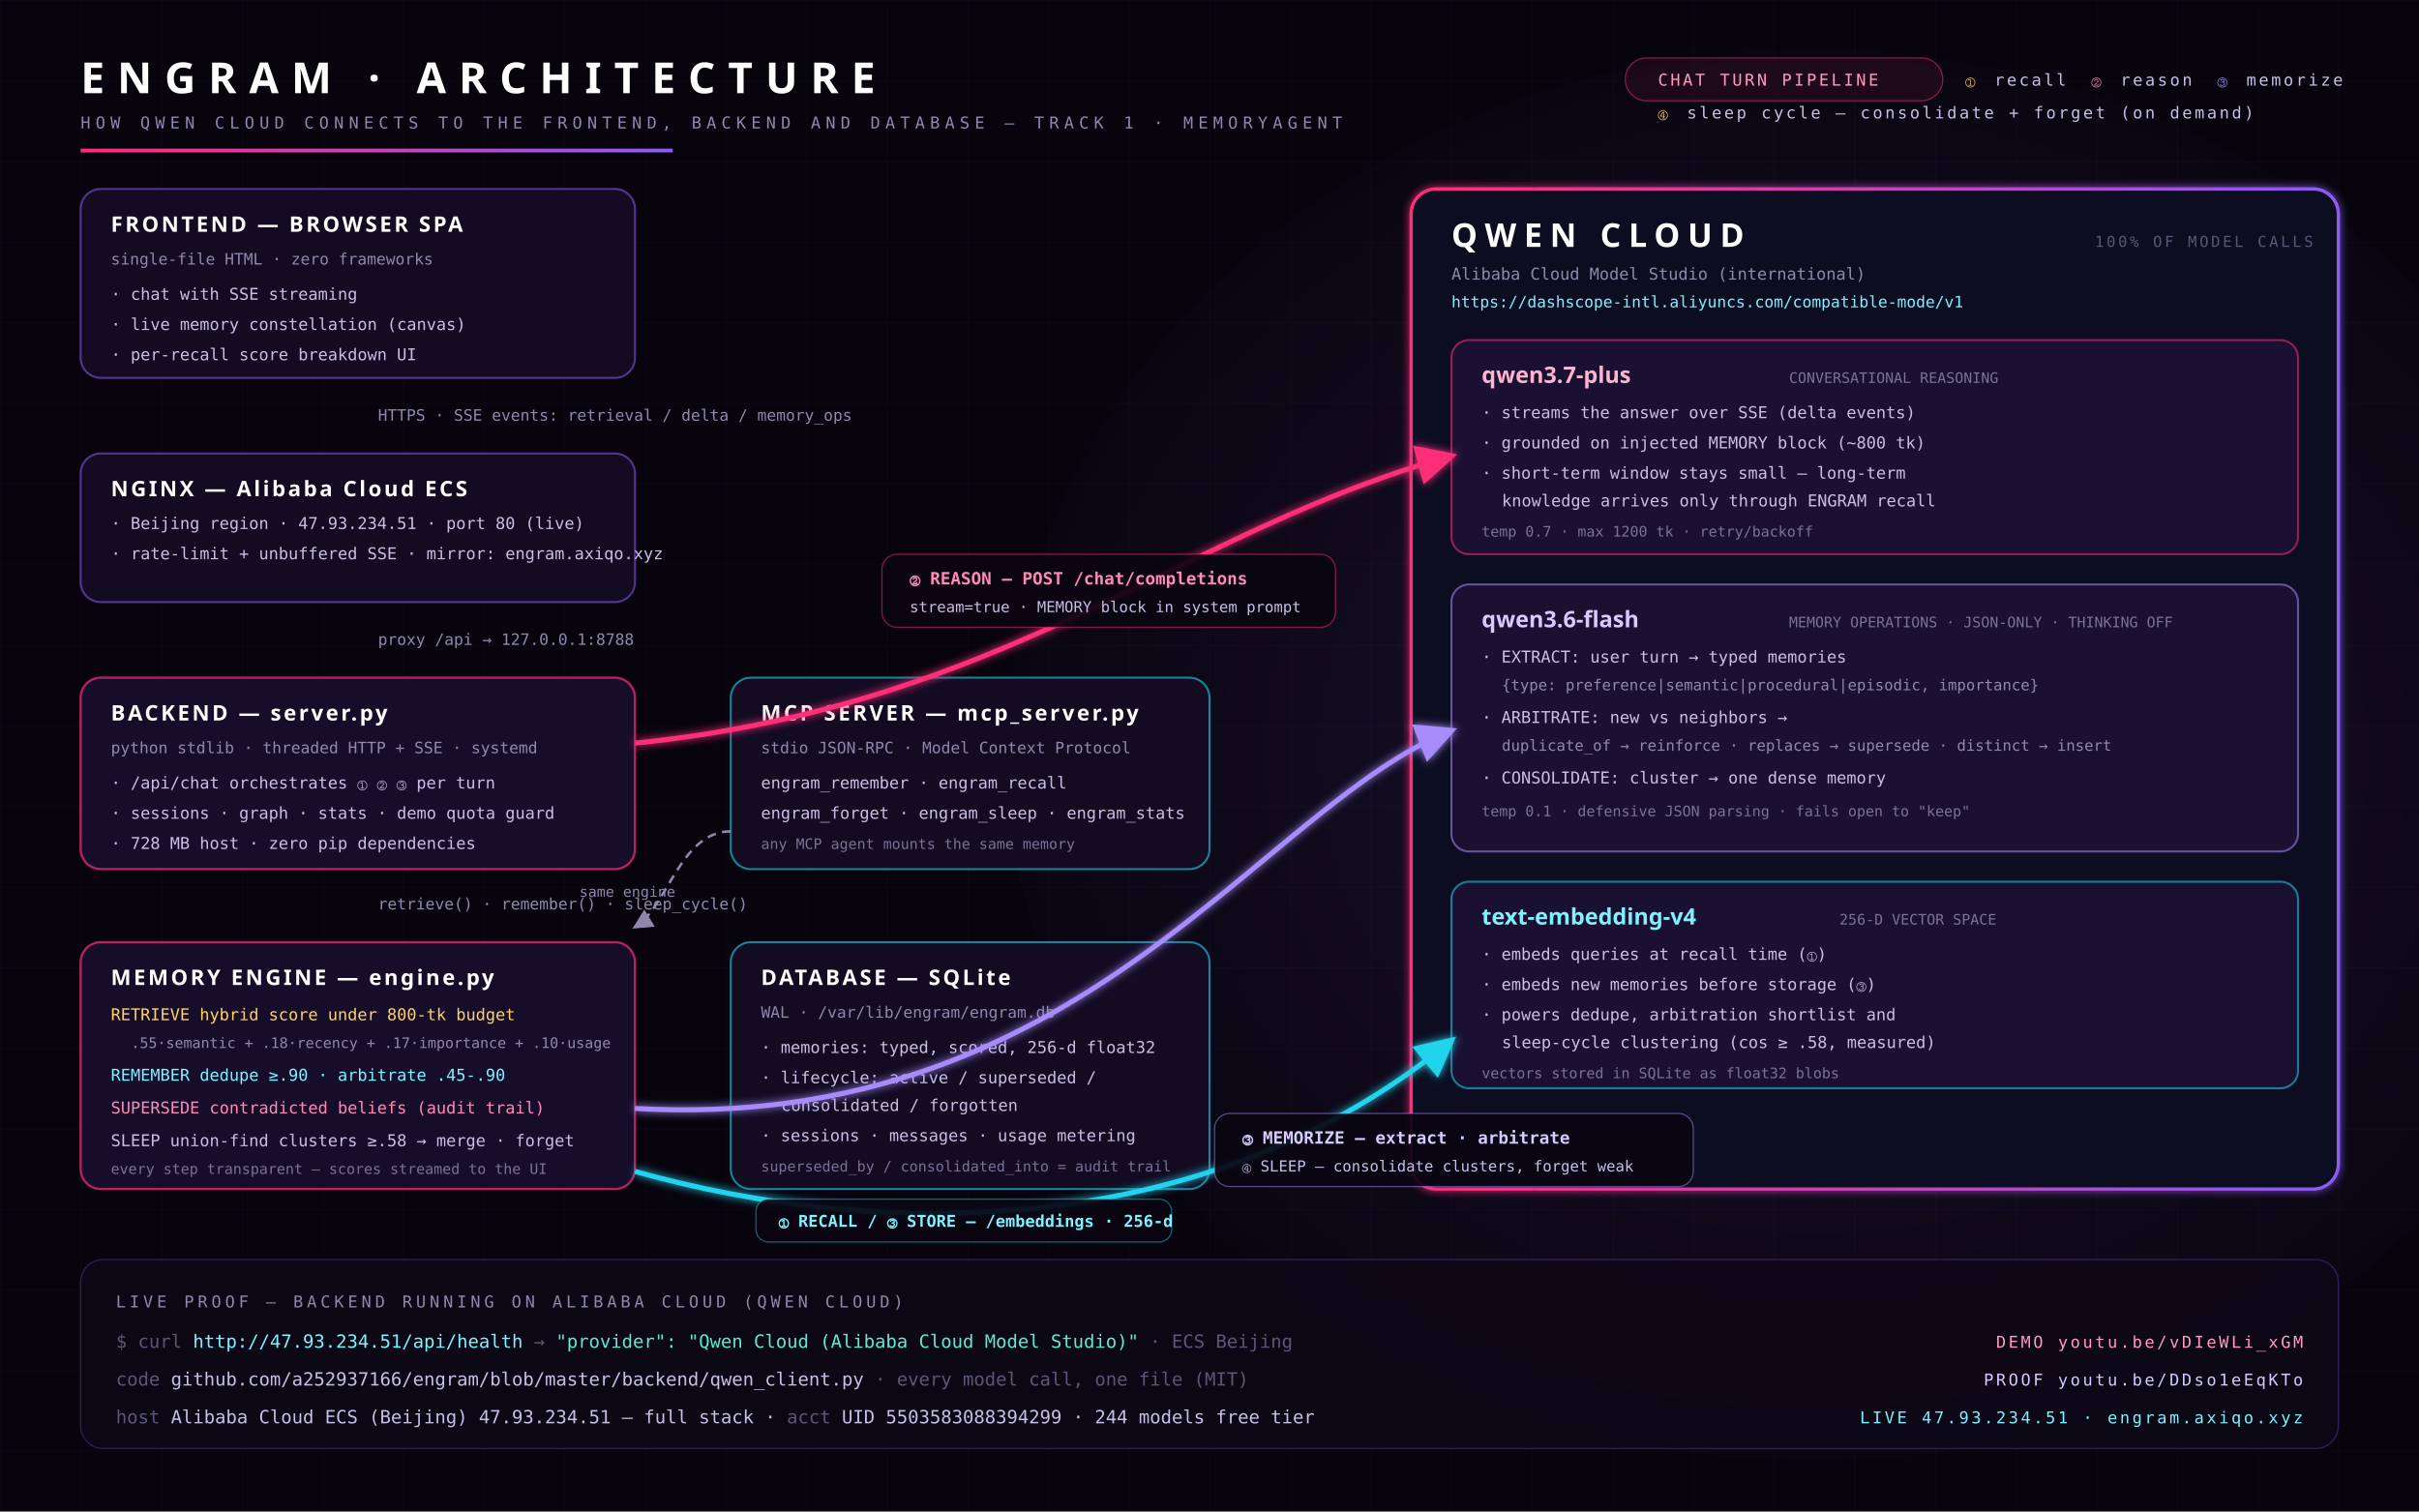
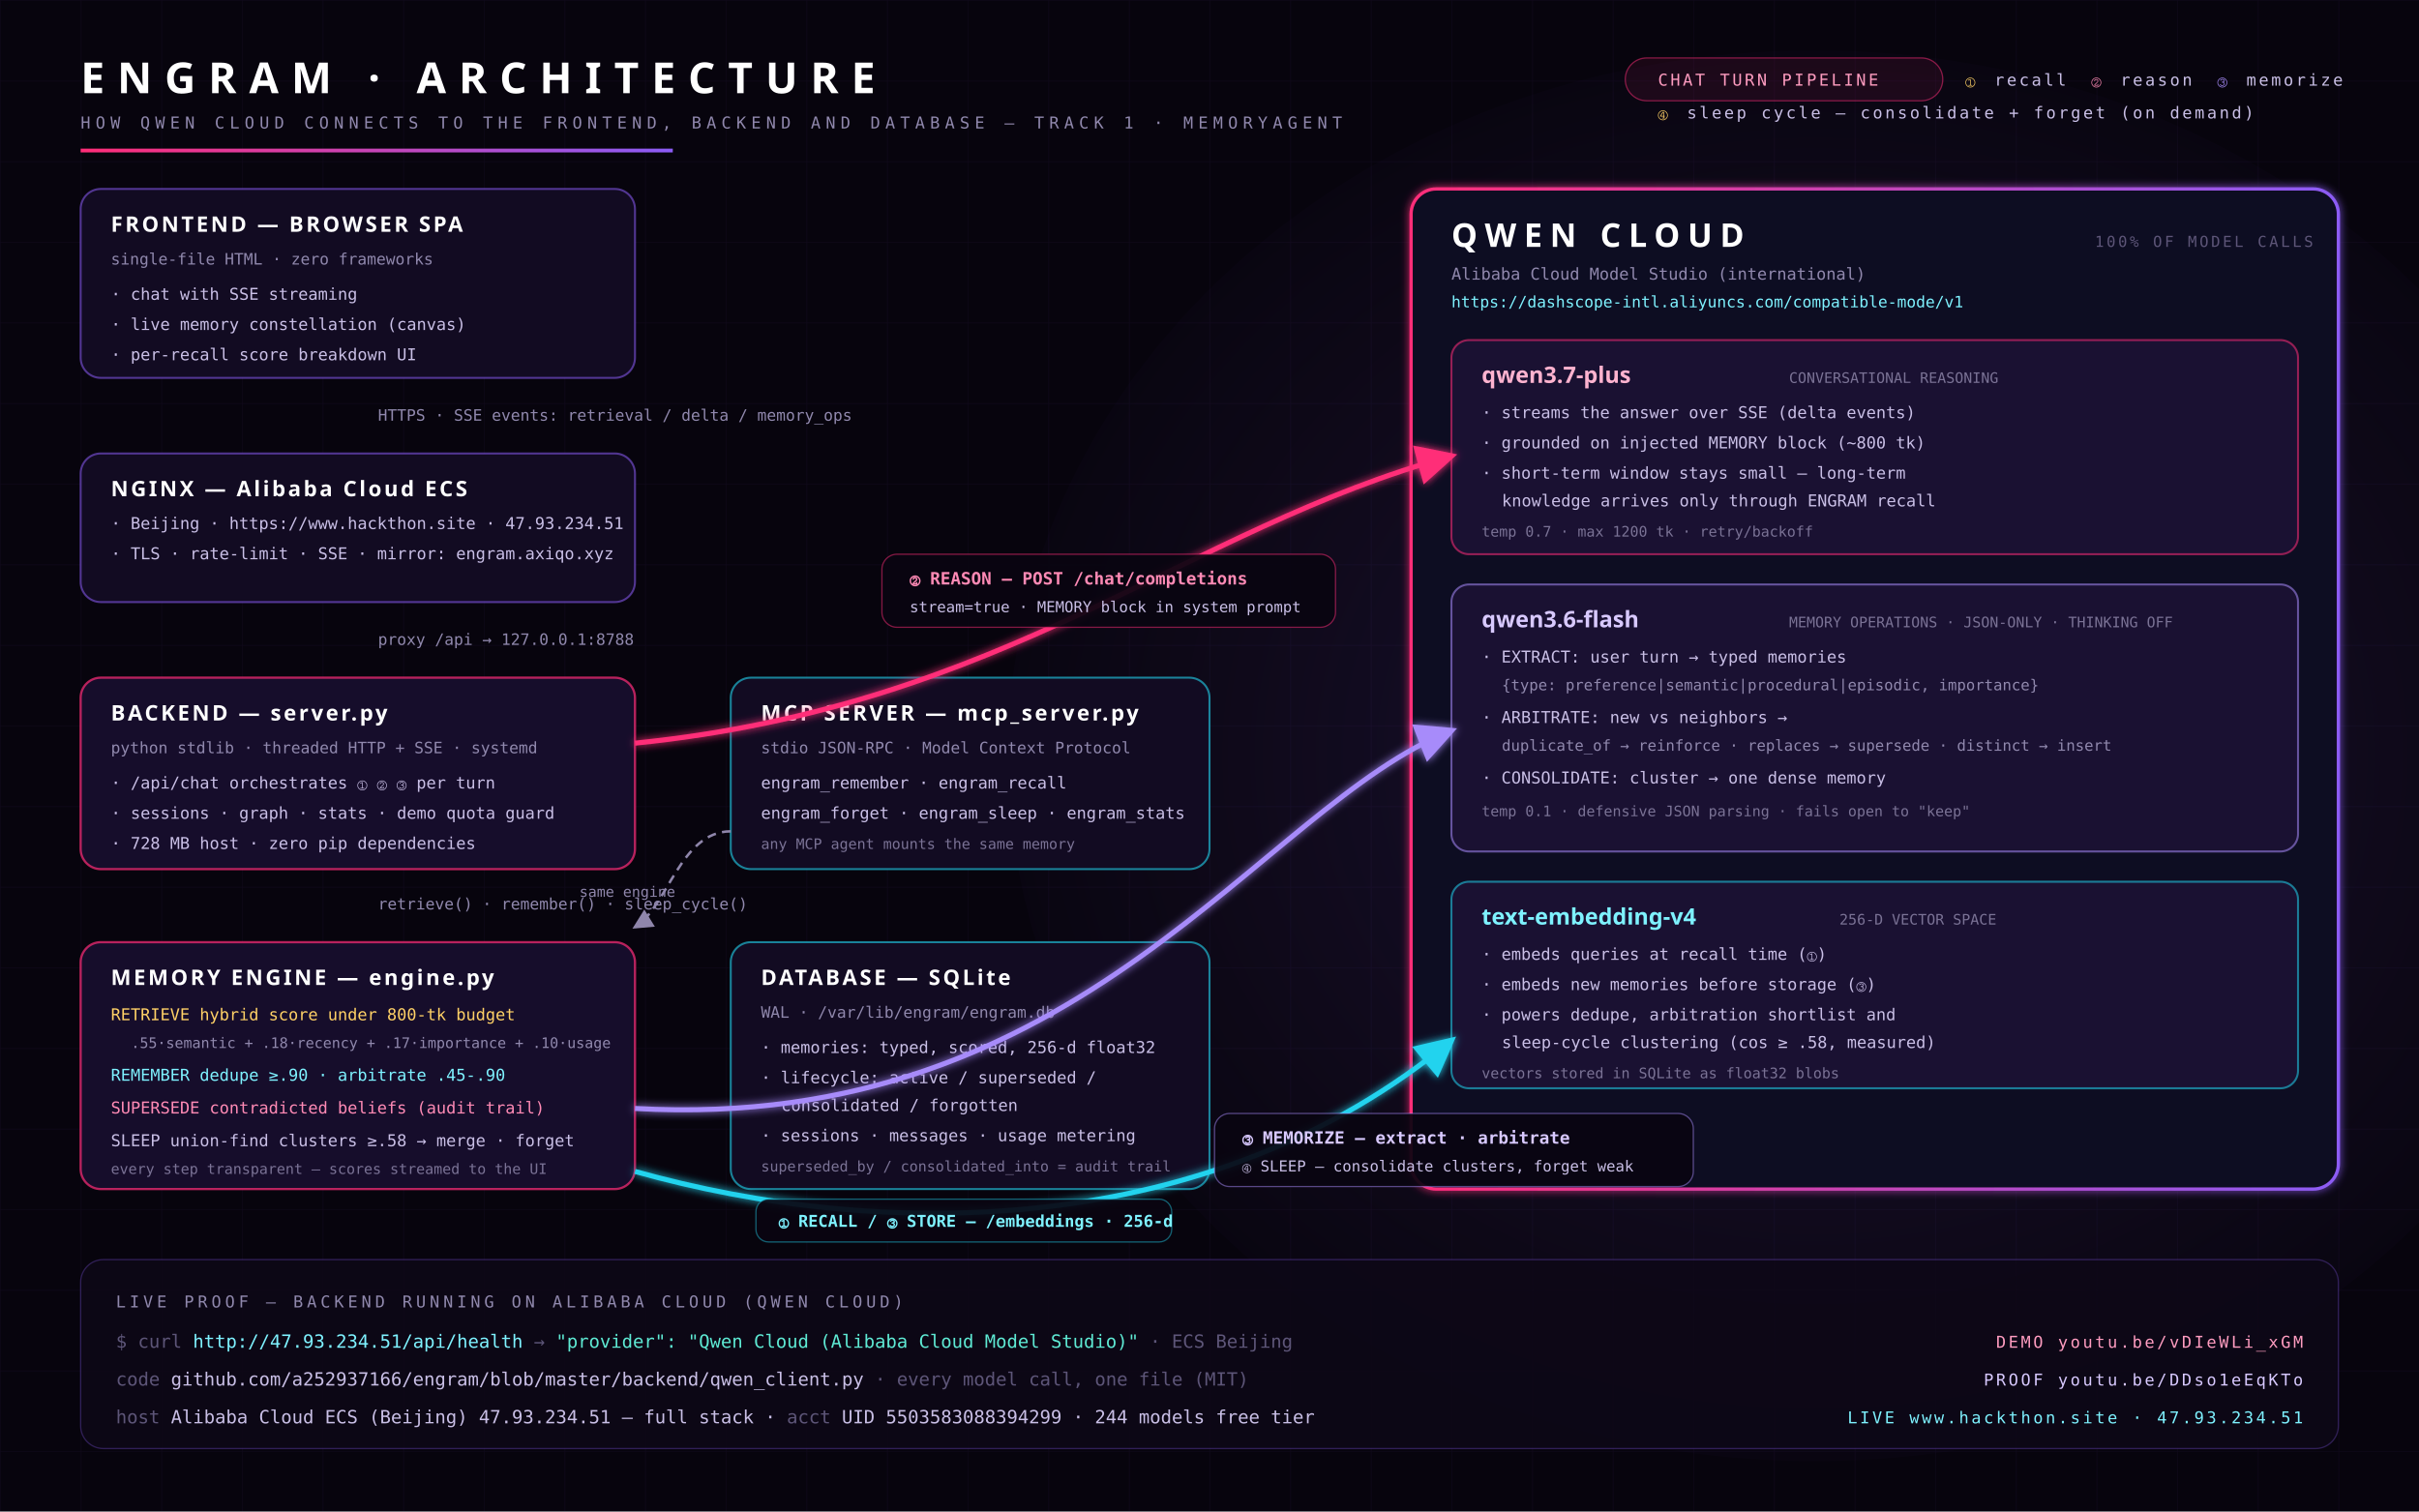
<svg xmlns="http://www.w3.org/2000/svg" width="1920" height="1200" viewBox="0 0 1920 1200" font-family="'JetBrains Mono',Menlo,monospace">
  <defs>
    <linearGradient id="brand" x1="0" y1="0" x2="1" y2="0">
      <stop offset="0" stop-color="#ff2d78" />
      <stop offset="1" stop-color="#8b5cf6" />
    </linearGradient>
    <radialGradient id="glowbg" cx=".5" cy=".5" r=".55">
      <stop offset="0" stop-color="#8b5cf6" stop-opacity=".16" />
      <stop offset="1" stop-color="#8b5cf6" stop-opacity="0" />
    </radialGradient>
    <marker id="aP" viewBox="0 0 10 10" refX="8.5" refY="5" markerWidth="8" markerHeight="8" orient="auto-start-reverse">
      <path d="M0,0 L10,5 L0,10 z" fill="#ff2d78" />
    </marker>
    <marker id="aC" viewBox="0 0 10 10" refX="8.5" refY="5" markerWidth="8" markerHeight="8" orient="auto-start-reverse">
      <path d="M0,0 L10,5 L0,10 z" fill="#22d3ee" />
    </marker>
    <marker id="aV" viewBox="0 0 10 10" refX="8.5" refY="5" markerWidth="8" markerHeight="8" orient="auto-start-reverse">
      <path d="M0,0 L10,5 L0,10 z" fill="#a78bfa" />
    </marker>
    <marker id="aA" viewBox="0 0 10 10" refX="8.5" refY="5" markerWidth="8" markerHeight="8" orient="auto-start-reverse">
      <path d="M0,0 L10,5 L0,10 z" fill="#ffd166" />
    </marker>
    <marker id="aG" viewBox="0 0 10 10" refX="8.5" refY="5" markerWidth="8" markerHeight="8" orient="auto-start-reverse">
      <path d="M0,0 L10,5 L0,10 z" fill="#8f86ab" />
    </marker>
    <filter id="soft" x="-40%" y="-40%" width="180%" height="180%">
      <feGaussianBlur stdDeviation="3.2" result="b" />
      <feMerge>
        <feMergeNode in="b" />
        <feMergeNode in="SourceGraphic" />
      </feMerge>
    </filter>
    <pattern id="grid" width="64" height="64" patternUnits="userSpaceOnUse">
      <path d="M64 0H0V64" fill="none" stroke="rgba(139,92,246,.06)" stroke-width="1" />
    </pattern>
  </defs>
  <rect width="1920" height="1200" fill="#07040d" />
  <rect width="1920" height="1200" fill="url(#grid)" />
  <ellipse cx="1440" cy="600" rx="640" ry="560" fill="url(#glowbg)" />
  <text x="64" y="74" font-size="34" font-weight="bold" fill="#ffffff" letter-spacing="10" font-family="'Space Grotesk',sans-serif">ENGRAM · ARCHITECTURE</text>
  <text x="64" y="102" font-size="13" fill="#9088ad" letter-spacing="4">HOW QWEN CLOUD CONNECTS TO THE FRONTEND, BACKEND AND DATABASE — TRACK 1 · MEMORYAGENT</text>
  <rect x="64" y="118" width="470" height="3" fill="url(#brand)" />
  <g font-size="13" letter-spacing="2">
    <rect x="1290" y="46" width="252" height="34" rx="17" fill="rgba(255,45,120,.08)" stroke="rgba(255,45,120,.5)" />
    <text x="1316" y="68" fill="#ff9cc0">CHAT TURN PIPELINE</text>
    <text x="1560" y="68" fill="#ffd166">①</text>
    <text x="1583" y="68" fill="#c9bfe6">recall</text>
    <text x="1660" y="68" fill="#ff8ab5">②</text>
    <text x="1683" y="68" fill="#c9bfe6">reason</text>
    <text x="1760" y="68" fill="#a78bfa">③</text>
    <text x="1783" y="68" fill="#c9bfe6">memorize</text>
    <text x="1316" y="94" fill="#ffd166">④</text>
    <text x="1339" y="94" fill="#c9bfe6">sleep cycle — consolidate + forget (on demand)</text>
  </g>
  <g>
    <rect x="64" y="150" width="440" height="150" rx="16" fill="#120b22" stroke="#8b5cf6" stroke-opacity=".55" stroke-width="1.6" />
    <text x="88" y="184" font-size="17" font-weight="bold" fill="#fff" letter-spacing="2" font-family="'Space Grotesk',sans-serif">FRONTEND — BROWSER SPA</text>
    <text x="88" y="210" font-size="12.5" fill="#9088ad">single-file HTML · zero frameworks</text>
    <text x="88" y="238" font-size="13" fill="#c9bfe6">· chat with SSE streaming</text>
    <text x="88" y="262" font-size="13" fill="#c9bfe6">· live memory constellation (canvas)</text>
    <text x="88" y="286" font-size="13" fill="#c9bfe6">· per-recall score breakdown UI</text>
  </g>
  <path d="M284 300 L284 356" stroke="#8b5cf6" stroke-width="2.4" marker-end="url(#aV)" filter="url(#soft)" />
  <text x="300" y="334" font-size="12.5" fill="#9088ad">HTTPS · SSE events: retrieval / delta / memory_ops</text>
  <g>
    <rect x="64" y="360" width="440" height="118" rx="16" fill="#120b22" stroke="#8b5cf6" stroke-opacity=".55" stroke-width="1.6" />
    <text x="88" y="394" font-size="17" font-weight="bold" fill="#fff" letter-spacing="2" font-family="'Space Grotesk',sans-serif">NGINX — Alibaba Cloud ECS</text>
-     <text x="88" y="420" font-size="13" fill="#c9bfe6">· Beijing region · 47.93.234.51 · port 80 (live)</text>
-     <text x="88" y="444" font-size="13" fill="#c9bfe6">· rate-limit + unbuffered SSE · mirror: engram.axiqo.xyz</text>
+     <text x="88" y="420" font-size="13" fill="#c9bfe6">· Beijing · https://www.hackthon.site · 47.93.234.51</text>
+     <text x="88" y="444" font-size="13" fill="#c9bfe6">· TLS · rate-limit · SSE · mirror: engram.axiqo.xyz</text>
  </g>
  <path d="M284 478 L284 534" stroke="#8b5cf6" stroke-width="2.4" marker-end="url(#aV)" filter="url(#soft)" />
  <text x="300" y="512" font-size="12.5" fill="#9088ad">proxy /api → 127.0.0.1:8788</text>
  <g>
    <rect x="64" y="538" width="440" height="152" rx="16" fill="#160d2b" stroke="#ff2d78" stroke-opacity=".7" stroke-width="1.8" />
    <text x="88" y="572" font-size="17" font-weight="bold" fill="#fff" letter-spacing="2" font-family="'Space Grotesk',sans-serif">BACKEND — server.py</text>
    <text x="88" y="598" font-size="12.5" fill="#9088ad">python stdlib · threaded HTTP + SSE · systemd</text>
    <text x="88" y="626" font-size="13" fill="#c9bfe6">· /api/chat orchestrates ① ② ③ per turn</text>
    <text x="88" y="650" font-size="13" fill="#c9bfe6">· sessions · graph · stats · demo quota guard</text>
    <text x="88" y="674" font-size="13" fill="#c9bfe6">· 728 MB host · zero pip dependencies</text>
  </g>
  <path d="M284 690 L284 744" stroke="#ff2d78" stroke-width="2.4" marker-end="url(#aP)" filter="url(#soft)" />
  <text x="300" y="722" font-size="12.5" fill="#9088ad">retrieve() · remember() · sleep_cycle()</text>
  <g>
    <rect x="64" y="748" width="440" height="196" rx="16" fill="#160d2b" stroke="#ff2d78" stroke-opacity=".7" stroke-width="1.8" />
    <text x="88" y="782" font-size="17" font-weight="bold" fill="#fff" letter-spacing="2" font-family="'Space Grotesk',sans-serif">MEMORY ENGINE — engine.py</text>
    <text x="88" y="810" font-size="13" fill="#ffd166">RETRIEVE  hybrid score under 800-tk budget</text>
    <text x="104" y="832" font-size="11.5" fill="#9088ad">.55·semantic + .18·recency + .17·importance + .10·usage</text>
    <text x="88" y="858" font-size="13" fill="#7ef2ff">REMEMBER  dedupe ≥.90 · arbitrate .45-.90</text>
    <text x="88" y="884" font-size="13" fill="#ff8ab5">SUPERSEDE contradicted beliefs (audit trail)</text>
    <text x="88" y="910" font-size="13" fill="#c9bfe6">SLEEP     union-find clusters ≥.58 → merge · forget</text>
    <text x="88" y="932" font-size="11.5" fill="#7a7295">every step transparent — scores streamed to the UI</text>
  </g>
  <g>
    <rect x="580" y="748" width="380" height="196" rx="16" fill="#120b22" stroke="#22d3ee" stroke-opacity=".6" stroke-width="1.6" />
    <text x="604" y="782" font-size="17" font-weight="bold" fill="#fff" letter-spacing="2" font-family="'Space Grotesk',sans-serif">DATABASE — SQLite</text>
    <text x="604" y="808" font-size="12.5" fill="#9088ad">WAL · /var/lib/engram/engram.db</text>
    <text x="604" y="836" font-size="13" fill="#c9bfe6">· memories: typed, scored, 256-d float32</text>
    <text x="604" y="860" font-size="13" fill="#c9bfe6">· lifecycle: active / superseded /</text>
    <text x="620" y="882" font-size="13" fill="#c9bfe6">consolidated / forgotten</text>
    <text x="604" y="906" font-size="13" fill="#c9bfe6">· sessions · messages · usage metering</text>
    <text x="604" y="930" font-size="11.5" fill="#7a7295">superseded_by / consolidated_into = audit trail</text>
  </g>
  <path d="M504 846 L580 846" stroke="#22d3ee" stroke-width="2.4" marker-end="url(#aC)" marker-start="url(#aC)" filter="url(#soft)" />
  <g>
    <rect x="580" y="538" width="380" height="152" rx="16" fill="#120b22" stroke="#22d3ee" stroke-opacity=".6" stroke-width="1.6" />
    <text x="604" y="572" font-size="17" font-weight="bold" fill="#fff" letter-spacing="2" font-family="'Space Grotesk',sans-serif">MCP SERVER — mcp_server.py</text>
    <text x="604" y="598" font-size="12.5" fill="#9088ad">stdio JSON-RPC · Model Context Protocol</text>
    <text x="604" y="626" font-size="13" fill="#c9bfe6">engram_remember · engram_recall</text>
    <text x="604" y="650" font-size="13" fill="#c9bfe6">engram_forget · engram_sleep · engram_stats</text>
    <text x="604" y="674" font-size="11.5" fill="#7a7295">any MCP agent mounts the same memory</text>
  </g>
  <path d="M580 660 C 540 660 530 720 504 736" stroke="#8f86ab" stroke-width="2" fill="none" marker-end="url(#aG)" stroke-dasharray="7 5" />
  <text x="536" y="712" font-size="11.5" fill="#8f86ab" text-anchor="end">same engine</text>
  <g>
    <rect x="1120" y="150" width="736" height="794" rx="20" fill="#0f0a20" stroke="url(#brand)" stroke-width="2.6" filter="url(#soft)" />
    <text x="1152" y="196" font-size="26" font-weight="bold" fill="#fff" letter-spacing="6" font-family="'Space Grotesk',sans-serif">QWEN CLOUD</text>
    <text x="1152" y="222" font-size="13" fill="#9088ad">Alibaba Cloud Model Studio (international)</text>
    <text x="1152" y="244" font-size="12.5" fill="#7ef2ff">https://dashscope-intl.aliyuncs.com/compatible-mode/v1</text>
    <text x="1836" y="196" font-size="12" fill="#5d5578" text-anchor="end" letter-spacing="2">100% OF MODEL CALLS</text>
    <rect x="1152" y="270" width="672" height="170" rx="14" fill="#1a1132" stroke="#ff2d78" stroke-opacity=".55" stroke-width="1.6" />
    <text x="1176" y="304" font-size="18" font-weight="bold" fill="#ffb3cf" font-family="'Space Grotesk',sans-serif">qwen3.7-plus</text>
    <text x="1420" y="304" font-size="11.5" fill="#7a7295">CONVERSATIONAL REASONING</text>
    <text x="1176" y="332" font-size="13" fill="#c9bfe6">· streams the answer over SSE (delta events)</text>
    <text x="1176" y="356" font-size="13" fill="#c9bfe6">· grounded on injected MEMORY block (~800 tk)</text>
    <text x="1176" y="380" font-size="13" fill="#c9bfe6">· short-term window stays small — long-term</text>
    <text x="1192" y="402" font-size="13" fill="#c9bfe6">knowledge arrives only through ENGRAM recall</text>
    <text x="1176" y="426" font-size="11.5" fill="#7a7295">temp 0.7 · max 1200 tk · retry/backoff</text>
    <rect x="1152" y="464" width="672" height="212" rx="14" fill="#1a1132" stroke="#a78bfa" stroke-opacity=".55" stroke-width="1.6" />
    <text x="1176" y="498" font-size="18" font-weight="bold" fill="#d8c9ff" font-family="'Space Grotesk',sans-serif">qwen3.6-flash</text>
    <text x="1420" y="498" font-size="11.5" fill="#7a7295">MEMORY OPERATIONS · JSON-ONLY · THINKING OFF</text>
    <text x="1176" y="526" font-size="13" fill="#c9bfe6">· EXTRACT: user turn → typed memories</text>
    <text x="1192" y="548" font-size="12" fill="#9088ad">{type: preference|semantic|procedural|episodic, importance}</text>
    <text x="1176" y="574" font-size="13" fill="#c9bfe6">· ARBITRATE: new vs neighbors →</text>
    <text x="1192" y="596" font-size="12" fill="#9088ad">duplicate_of → reinforce · replaces → supersede · distinct → insert</text>
    <text x="1176" y="622" font-size="13" fill="#c9bfe6">· CONSOLIDATE: cluster → one dense memory</text>
    <text x="1176" y="648" font-size="11.5" fill="#7a7295">temp 0.1 · defensive JSON parsing · fails open to "keep"</text>
    <rect x="1152" y="700" width="672" height="164" rx="14" fill="#1a1132" stroke="#22d3ee" stroke-opacity=".55" stroke-width="1.6" />
    <text x="1176" y="734" font-size="18" font-weight="bold" fill="#7ef2ff" font-family="'Space Grotesk',sans-serif">text-embedding-v4</text>
    <text x="1460" y="734" font-size="11.5" fill="#7a7295">256-D VECTOR SPACE</text>
    <text x="1176" y="762" font-size="13" fill="#c9bfe6">· embeds queries at recall time (①)</text>
    <text x="1176" y="786" font-size="13" fill="#c9bfe6">· embeds new memories before storage (③)</text>
    <text x="1176" y="810" font-size="13" fill="#c9bfe6">· powers dedupe, arbitration shortlist and</text>
    <text x="1192" y="832" font-size="13" fill="#c9bfe6">sleep-cycle clustering (cos ≥ .58, measured)</text>
    <text x="1176" y="856" font-size="11.5" fill="#7a7295">vectors stored in SQLite as float32 blobs</text>
  </g>
  <path d="M504 590 C 800 560 940 420 1152 362" stroke="#ff2d78" stroke-width="4" fill="none" marker-end="url(#aP)" filter="url(#soft)" />
  <rect x="700" y="440" width="360" height="58" rx="12" fill="rgba(9,5,17,.92)" stroke="rgba(255,45,120,.5)" />
  <text x="722" y="464" font-size="13.5" fill="#ff8ab5" font-weight="bold">② REASON — POST /chat/completions</text>
  <text x="722" y="486" font-size="12" fill="#c9bfe6">stream=true · MEMORY block in system prompt</text>
  <path d="M504 930 C 700 985 960 985 1152 826" stroke="#22d3ee" stroke-width="4" fill="none" marker-end="url(#aC)" filter="url(#soft)" />
  <rect x="700" y="960" width="0" height="0" fill="none" />
  <rect x="656" y="1002" width="0" height="0" fill="none" />
  <rect x="600" y="952" width="330" height="34" rx="10" fill="rgba(9,5,17,.92)" stroke="rgba(34,211,238,.45)" />
  <text x="618" y="974" font-size="13" fill="#7ef2ff" font-weight="bold">① RECALL / ③ STORE — /embeddings · 256-d</text>
  <path d="M504 880 C 860 900 1000 640 1152 580" stroke="#a78bfa" stroke-width="4" fill="none" marker-end="url(#aV)" filter="url(#soft)" />
  <rect x="964" y="884" width="380" height="58" rx="12" fill="rgba(9,5,17,.92)" stroke="rgba(167,139,250,.5)" />
  <text x="986" y="908" font-size="13.5" fill="#d8c9ff" font-weight="bold">③ MEMORIZE — extract · arbitrate</text>
  <text x="986" y="930" font-size="12" fill="#c9bfe6">④ SLEEP — consolidate clusters, forget weak</text>
  <g>
    <rect x="64" y="988" width="1792 " height="0" fill="none" />
    <rect x="64" y="1000" width="1792" height="150" rx="18" fill="rgba(13,8,23,.85)" stroke="rgba(139,92,246,.3)" />
    <text x="92" y="1038" font-size="13" fill="#9088ad" letter-spacing="3">LIVE PROOF — BACKEND RUNNING ON ALIBABA CLOUD (QWEN CLOUD)</text>
    <text x="92" y="1070" font-size="14.5" fill="#c9bfe6">
      <tspan fill="#5d5578">$ curl</tspan>
      <tspan fill="#7ef2ff">http://47.93.234.51/api/health</tspan>
      <tspan fill="#5d5578">→</tspan>
      <tspan fill="#5eead4">"provider": "Qwen Cloud (Alibaba Cloud Model Studio)"</tspan>
      <tspan fill="#5d5578">· ECS Beijing</tspan>
    </text>
    <text x="92" y="1100" font-size="14.5" fill="#c9bfe6">
      <tspan fill="#5d5578">code</tspan>  github.com/a252937166/engram/blob/master/backend/qwen_client.py  <tspan fill="#5d5578">· every model call, one file (MIT)</tspan>
    </text>
    <text x="92" y="1130" font-size="14.5" fill="#c9bfe6">
      <tspan fill="#5d5578">host</tspan>  Alibaba Cloud ECS (Beijing) 47.93.234.51 — full stack · <tspan fill="#5d5578">acct</tspan> UID 5503583088394299 · 244 models free tier</text>
    <text x="1828" y="1070" font-size="13" fill="#ff9cc0" text-anchor="end" letter-spacing="2">DEMO youtu.be/vDIeWLi_xGM</text>
    <text x="1828" y="1100" font-size="13" fill="#d8c9ff" text-anchor="end" letter-spacing="2">PROOF youtu.be/DDso1eEqKTo</text>
-     <text x="1828" y="1130" font-size="13" fill="#7ef2ff" text-anchor="end" letter-spacing="2">LIVE 47.93.234.51 · engram.axiqo.xyz</text>
+     <text x="1828" y="1130" font-size="13" fill="#7ef2ff" text-anchor="end" letter-spacing="2">LIVE www.hackthon.site · 47.93.234.51</text>
  </g>
</svg>
